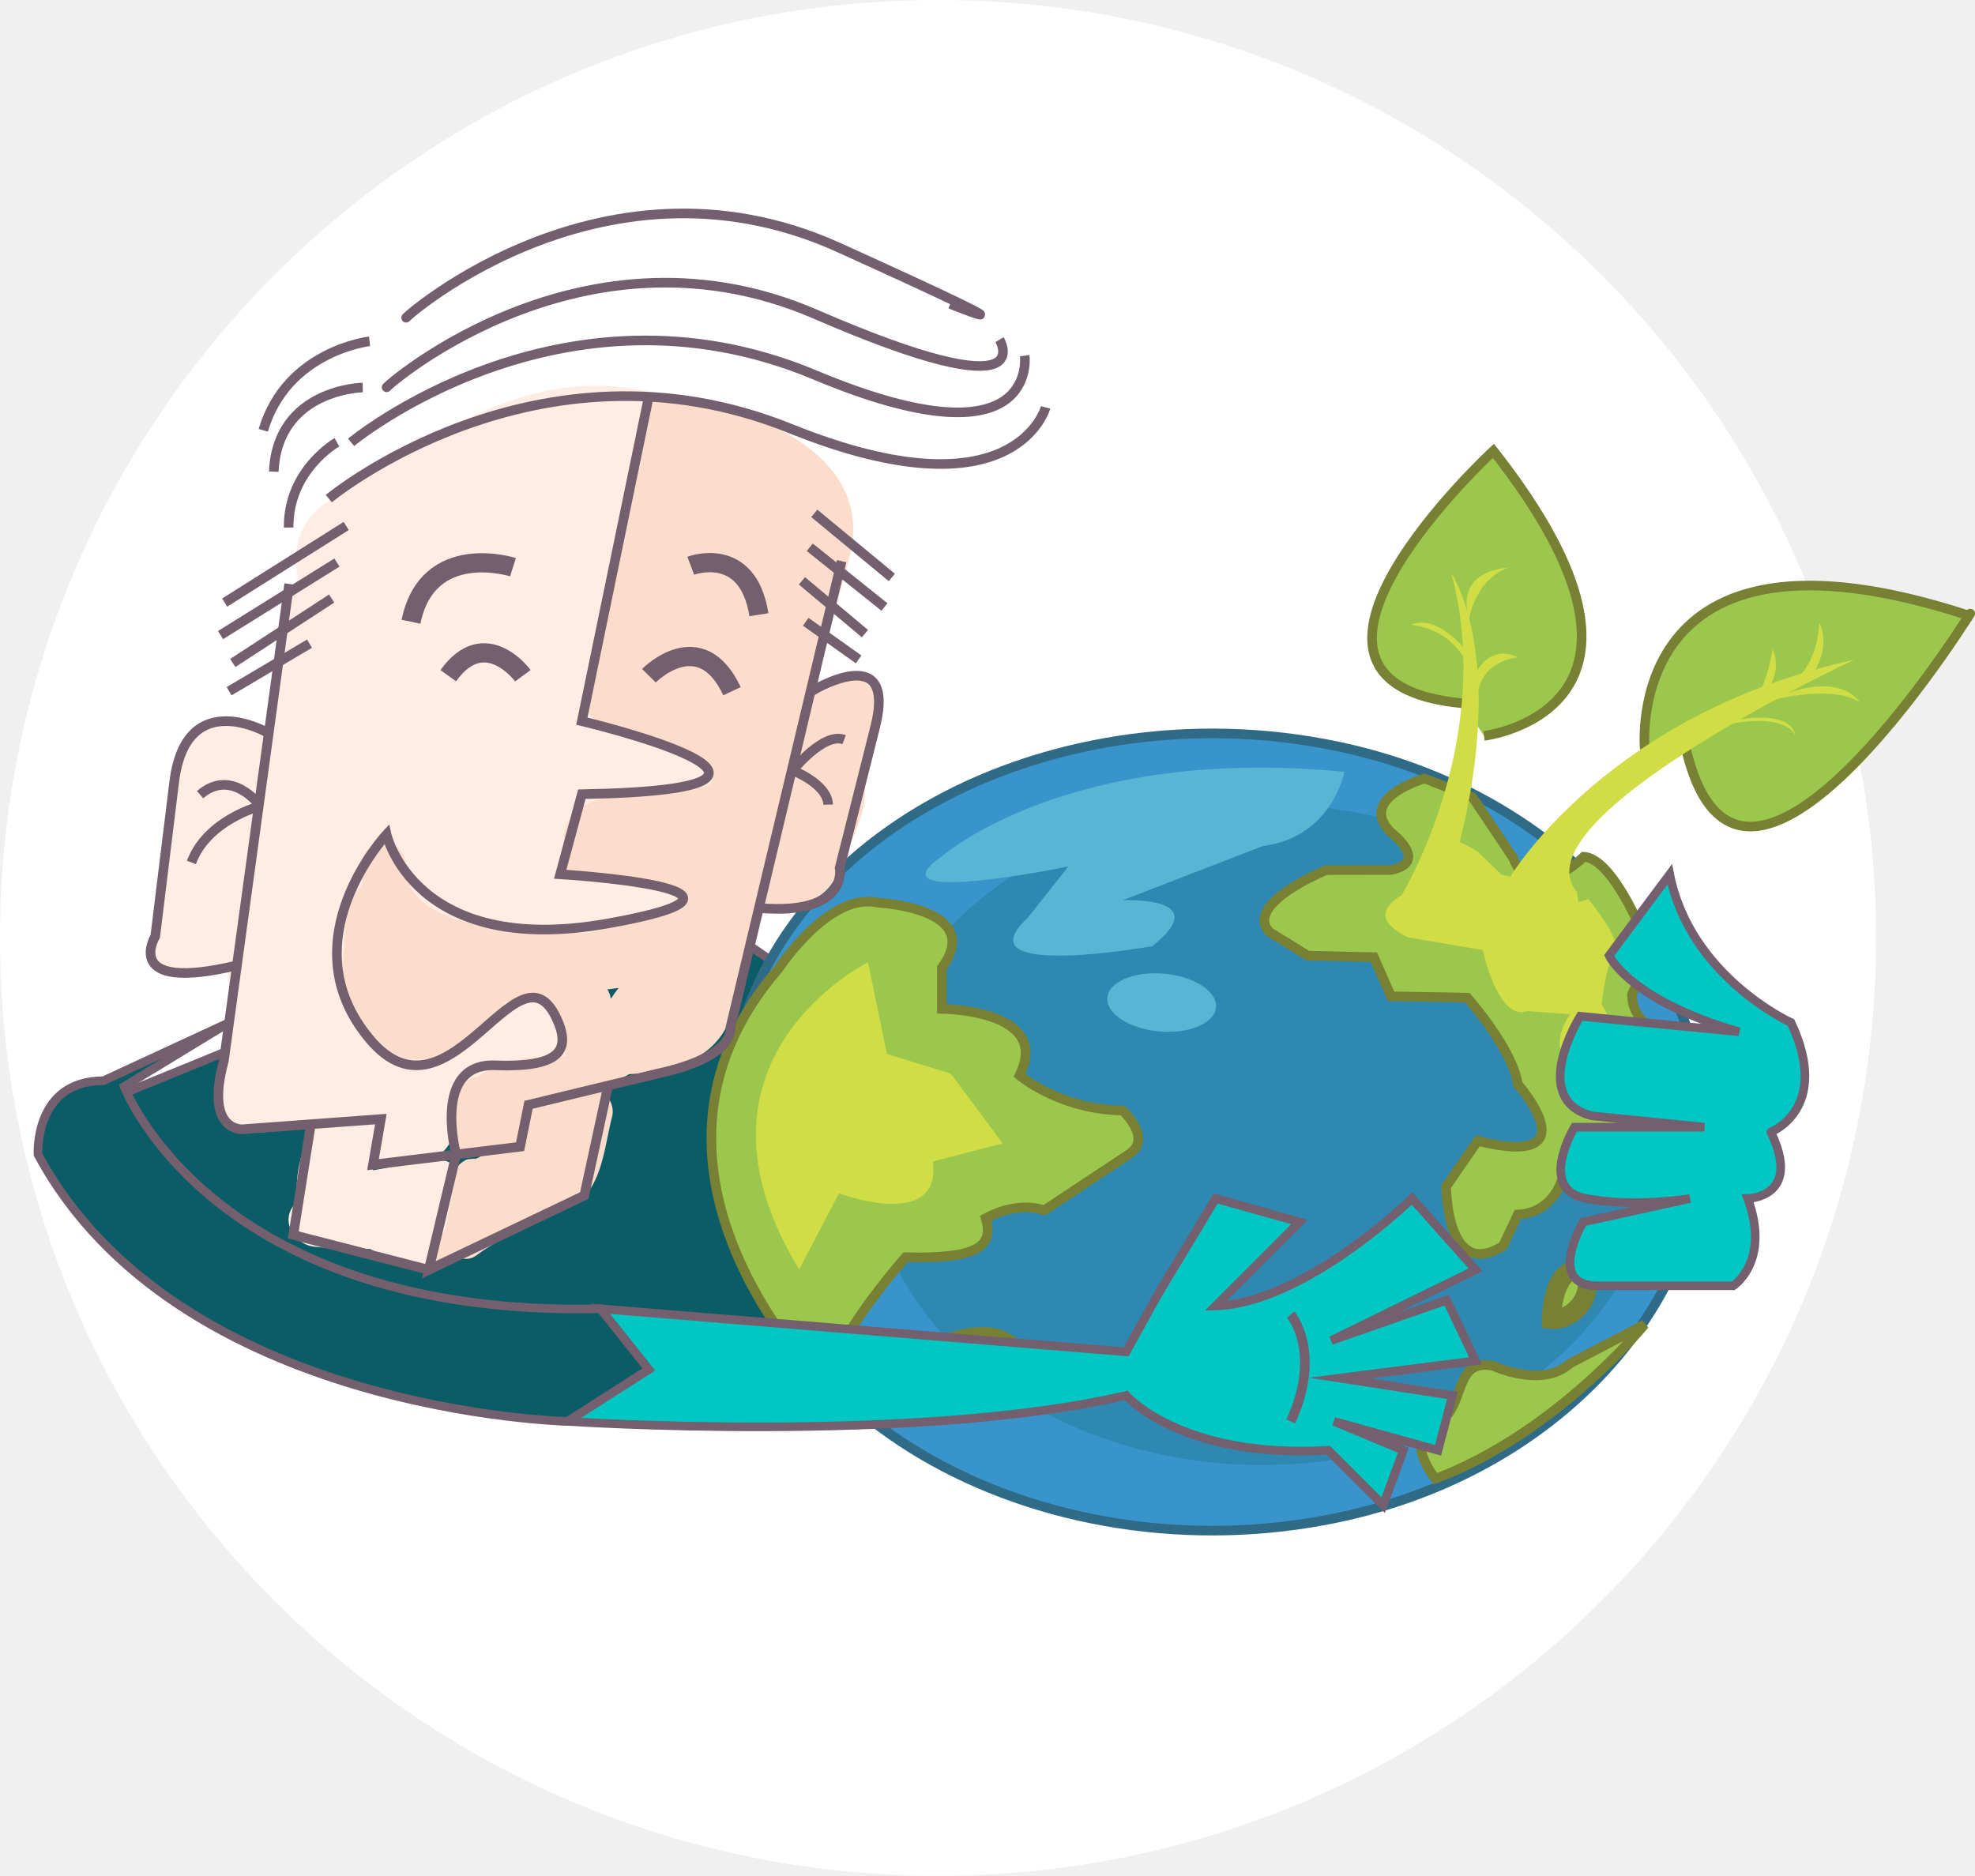
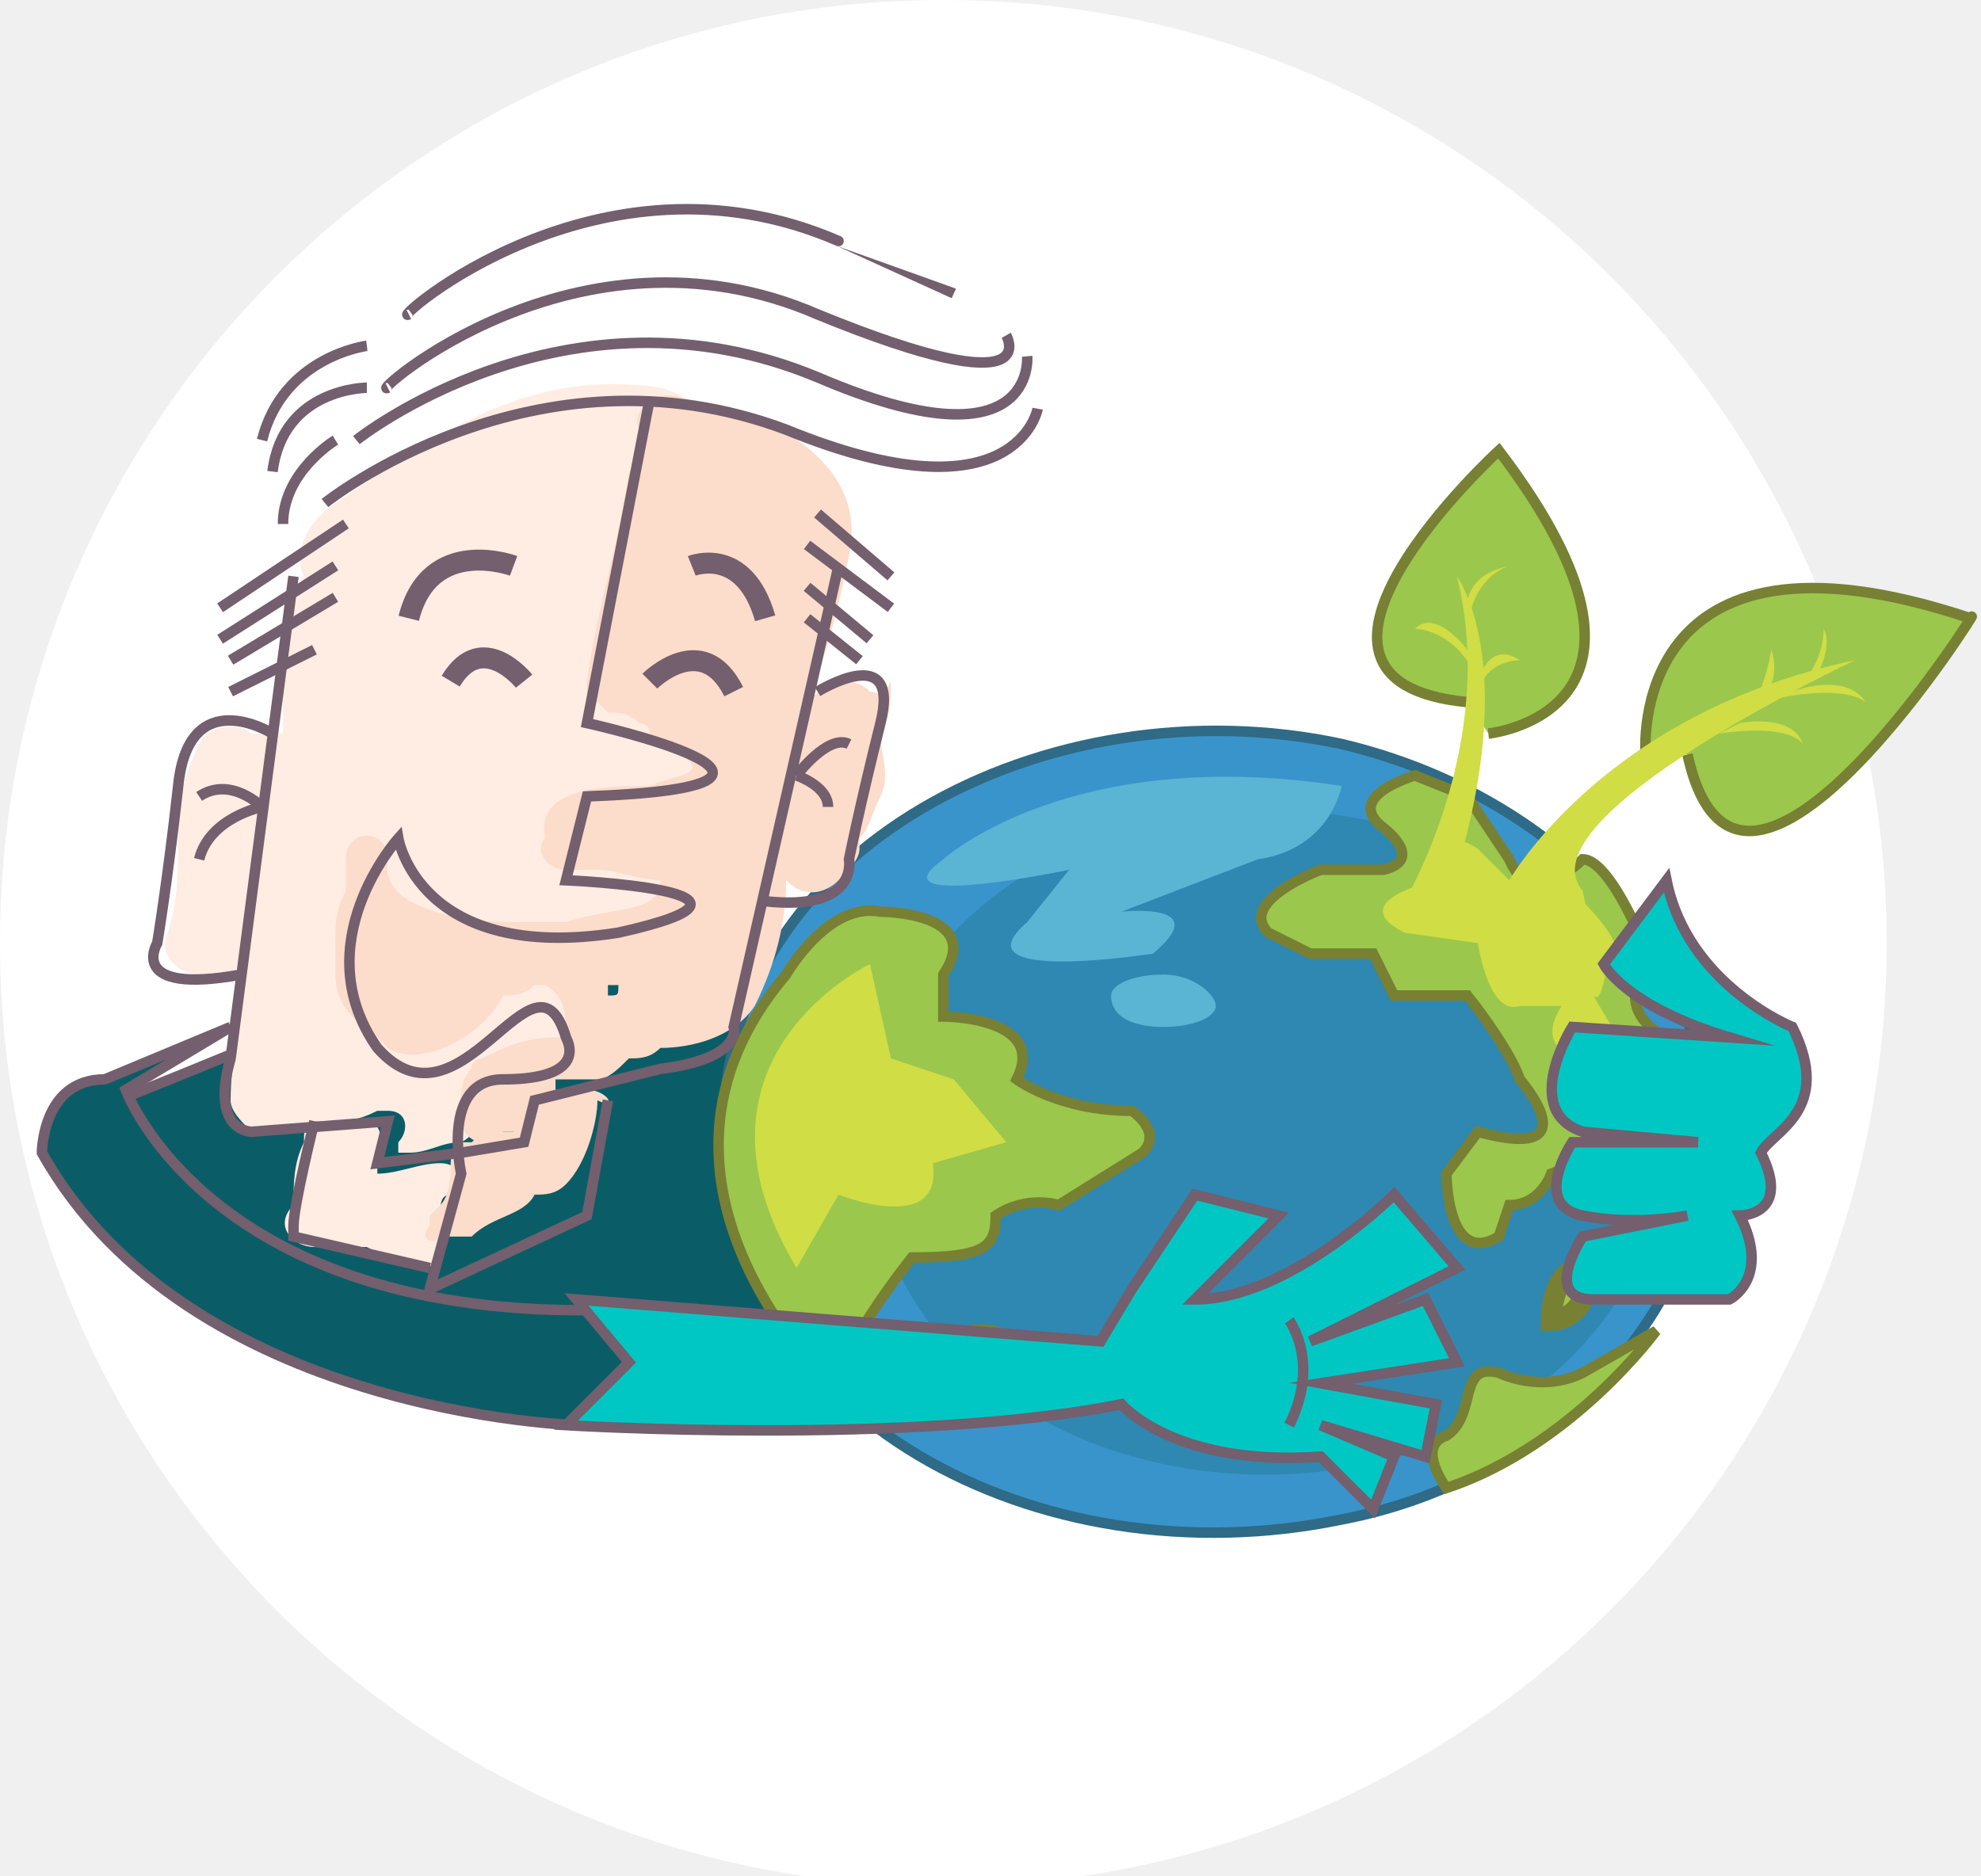
- <svg xmlns="http://www.w3.org/2000/svg" version="1.1" id="Layer_1" x="0px" y="0px" width="188.733px" height="179.274px" viewBox="0 0 188.733 179.274" enable-background="new 0 0 188.733 179.274" xml:space="preserve">
-   <g>
-     <circle fill="#FFFFFF" cx="89.637" cy="89.638" r="89.637" />
-     <g>
-       <path fill="#0A5D66" stroke="#735F6D" stroke-width="0.822" stroke-miterlimit="10" d="M82.655,129.199    c-1.321-2.152-3.011-33.383-3.011-33.383L62.009,83.896c0,0-50.232,20.709-56.167,23c15.399,12.958,21.722,16.106,40.561,20.532    C65.241,131.854,82.655,129.199,82.655,129.199z" />
-       <path fill="#0A5D66" stroke="#735F6D" stroke-width="0.822" stroke-miterlimit="10" d="M21.894,97.731l-10.029,6.108    c0,0,8.279,22.075,45.531,21.247l4.613,5.795l-7.76,4.967c0,0-37.329-0.799-50.618-25.51c0,0-0.405-7.051,6.26-7.051    L21.894,97.731z" />
-       <g>
-         <path fill="#3994CB" stroke="#2F6A86" stroke-width="0.918" d="M127.896,71.349c-28.09-5.935-58.504,9.667-58.504,36.844     c0,27.175,30.414,42.777,58.504,36.842c21.246-4.488,35.012-20.579,35.012-36.843C162.907,91.929,149.142,75.838,127.896,71.349z     " />
-         <path fill="#2E88B1" d="M128.909,77.526c-22.813-4.036-46.238,9.332-46.238,30.937c0,21.601,23.425,34.912,46.238,30.82     c18.06-3.239,30.153-16.828,30.153-30.916C159.063,94.28,146.969,80.721,128.909,77.526z" />
-         <g>
-           <path fill="#9BC74C" stroke="#788034" stroke-width="0.918" d="M97.425,102.781c3.133-6.31-7.42-6.362-7.42-6.362v-3.925      c4.188-5.735-6.15-6.223-6.15-6.223c-4.618-1.052-9.434,6.274-9.434,6.274c-16.914,19.525,4.815,40.386,4.815,40.386      c-0.948-3.443,7.298-12.774,7.298-12.774c6.834,0.173,8.476-1.018,7.658-3.722c3.232-1.752,5.592-0.757,5.592-0.757l8.203-5.435      c2.123-1.545-0.719-4.113-0.719-4.113C101.327,106.068,97.425,102.781,97.425,102.781z" />
-           <path fill="#9BC74C" stroke="#788034" stroke-width="0.918" d="M89.149,128.455c-2.615,4.238,5.043,4.466,9.067,2.911      C97.425,124.423,89.149,128.455,89.149,128.455z" />
-           <path fill="#D1B644" stroke="#788034" stroke-width="0.918" d="M127.896,123.39c-5.962,3.854-3.529,8.295-3.529,8.295      c2.95,1.458,6.92-3.172,6.92-3.172c3.794-1.333,2.189-3.826,2.189-3.826S131.286,121.739,127.896,123.39z" />
-           <path fill="#9BC74C" stroke="#788034" stroke-width="1.837" d="M148.259,126.089c1.779,0.195,4.369-2.088,3.086-4.742      C148.259,120.801,148.259,126.089,148.259,126.089z" />
-           <path fill="#9BC74C" stroke="#788034" stroke-width="0.918" d="M142.667,130.532c-3.958-0.741-2.451,4.195-5.494,5.566      c-3.158,1.423,0,5.232,0,5.232c11.535-4.344,19.984-14.742,19.984-14.742l-7.119,3.717      C147.355,132.741,142.667,130.532,142.667,130.532z" />
-           <path fill="#9BC74C" stroke="#788034" stroke-width="0.918" d="M161.794,100.029c0,0-5.846-1.112-5.846-4.977      c0,0,1.209-2.957,2.396-2.446c0,0-3.624-10.524-7-10.723c0,0-4.905,4.906-6.768,0.069l-3.865-5.763l-4.578-1.785      c0,0-6.525,1.864-3.201,5.163c0,0,3.723,2.816,0,3.578l-6.197,0.011c0,0-7.936,3.229-5.42,5.918l3.649,2.258l6.321,0.149      l1.646,3.739l7.283,0.13c0,0,4.359,4.928,4.83,8.272c0,0,7.156,8.135-3.84,5.418l-3.006,4.35c0,0,0,9.1,5.427,5.693l1.419-3.003      c3.213-0.161,4.107-3.037,4.107-3.037l5.153-2.118l2.449-3.504c-0.401-3.086,1.589-4.173,2.757,1.899      c0,0,3.025-1.868,3.395-3.339C162.907,107.088,163.274,100.85,161.794,100.029z" />
-           <path fill="#D0DD45" d="M154.307,90.998c0.825-1.07-2.532-5.064-2.532-5.064l-4.42,1.392l-6.148-5.933      c0,0-6.126-4.111-4.033,2.817c0,0-8.703,2.407-2.625,5.377l7.148,1.217c0,0,1.453,6.882,4.281,5.83l4.061,0.3      c0,0-3.139,4.282,1.736,5.296v3.577c0,0,3.768-3.04,4.174-4.57l-2.898-5.261C153.051,95.976,153.473,92.079,154.307,90.998z" />
-           <path fill="#D0DD45" d="M90.856,102.608l-6.102-1.886l-1.809-8.751c0,0-18.813,9.302-6.575,29.346l3.806-7.26      c0,0,9.828,3.664,8.973-3.052l6.672-1.724L90.856,102.608z" />
-         </g>
-         <path fill="#5AB4D4" d="M90.005,81.843c-7.059,4.917,12.084,0.972,12.084,0.972l-3.872,4.899     c-6.516,6.02,11.894,2.715,11.894,2.715c6.1-4.841-2.842-4.384-2.842-4.384l13.424-5.188c6.624-0.852,7.777-7.091,7.777-7.091     C102.089,71.184,90.005,81.843,90.005,81.843z" />
-         <path fill="#5AB4D4" d="M111.155,93.05c-2.912-0.231-5.339,0.854-5.339,2.43c0,1.576,2.427,2.976,5.339,3.122     c2.824,0.142,5.055-0.956,5.055-2.449C116.21,94.66,113.979,93.273,111.155,93.05z" />
-       </g>
-       <path fill="#FFECE3" d="M69.817,68.072c-1.541-2.469-3.742-3.646-6.366-4.644c-0.729-0.279-1.468-0.535-2.206-0.786    c0.441-4.529,2.652-9.512,5.055-12.923c1.33-1.89,1.531-3.752,1.012-5.359c0.229-2.965-1.242-5.947-5.01-6.84    C50.179,34.65,41.381,41.901,31.63,47.749c-3.039,1.823-3.804,4.793-3.145,7.455c-0.742,2.636-2.009,5.137-2.284,7.907    c-0.227,2.295-0.138,4.618-0.181,6.928c-0.289-0.036-0.586-0.063-0.898-0.065c-0.258-0.152-0.543-0.26-0.857-0.302    c-0.33-0.045-0.658-0.07-0.98-0.078c-1.461-1.074-4.039-0.609-5.035,0.979c-1.498,2.392-1.767,4.903-1.854,7.451    c-0.042,0.194-0.085,0.389-0.135,0.583c-0.03,0.118-0.05,0.232-0.067,0.347c-0.16,0.457-0.285,0.897-0.347,1.309    c-0.453,3.055-0.194,5.931-1.241,8.9c-0.775,2.196,1.205,4,3.192,4.19c0.72,0.069,1.438-0.044,2.154-0.233    c0.093-0.034,0.188-0.063,0.285-0.079c0.567-0.165,1.132-0.368,1.691-0.559c-0.074,0.395-0.131,0.791-0.192,1.187    c0.111,0.197,0.182,0.434,0.175,0.72c-0.085,3.513-1.279,7.109-1.109,10.596c0.069,1.432,0.679,2.364,1.544,3.116    c0.412,0.051,0.835,0.037,1.242-0.053c0.371,0.16,0.783,0.246,1.246,0.207c1.355-0.115,2.549-0.492,3.71-0.952    c0.262,0.069,0.539,0.118,0.844,0.124c1.778,0.039,3.499-0.213,5.202-0.567c-0.007,0.054-0.024,0.1-0.028,0.154    c-0.005,0.057-0.007,0.11-0.009,0.166c0.178-0.088,0.387-0.14,0.629-0.14c1.535,0,1.781,1.984,0.748,2.635    c0.068,0.433-0.023,0.864-0.32,1.19c0.219,0.186,0.47,0.333,0.732,0.46c0.099-0.041,0.206-0.074,0.327-0.095    c1.708-0.302,3.423-0.522,5.15-0.619c1.738-1.492,2.6-4.146,2.584-6.623c2.31,0.765,5.016,0.316,7.371-0.833    c3.91-1.912,4.168-6.403,2.279-9.642c0.271-0.22,0.531-0.459,0.773-0.721c1.67,0.705,3.525,0.935,5.442,0.547    c4.399-0.888,6.571-5.127,7.569-9.084c0.51-2.021,0.115-3.964-0.855-5.518C70.275,76.175,72.371,72.162,69.817,68.072z" />
-       <path fill="#FCDCCA" d="M83.116,65.636c-0.531-0.72-1.509-1.103-2.621-0.56c-0.461,0.227-0.871,0.466-1.252,0.714    c-0.555,0.258-1.127,0.481-1.689,0.731C78.626,62,80.042,57.643,81.2,53.143c2.371-9.214-8.229-13.878-15.834-14.907    c-1.802-1.015-4.9,0.548-4.419,3.322c0.169,0.97,0.265,1.938,0.305,2.905c-0.231,0.303-0.411,0.68-0.511,1.142    c-1.457,6.675-2.868,13.36-4.141,20.075c-0.017,0.094-0.02,0.182-0.027,0.273c-0.309,0.414-0.443,0.946-0.408,1.471    c0.004,0.059,0.008,0.116,0.015,0.175c0.005,0.036,0.013,0.07,0.02,0.106c0.019,0.104,0.044,0.205,0.075,0.305    c0.002,0.004,0.004,0.01,0.005,0.013c0.202,0.608,0.667,1.112,1.393,1.269c0.009,0.003,0.017,0.004,0.025,0.006    c0.144,0.03,0.293,0.05,0.457,0.05c0.058,0.001,0.116,0.003,0.175,0.005c0.333,0.373,0.824,0.621,1.48,0.616    c0.967-0.008,1.982,0.211,2.979,0.568c0.401,0.279,0.864,0.479,1.343,0.579c1.111,0.544,2.151,1.219,2.997,1.911    c2.703,2.21-0.785,2.479-2.751,2.512c-4.038,0.064-11.101,0.231-10.464,5.406c-0.62,1.225-0.038,3.097,1.758,3.097    c0.243,0,0.457-0.045,0.656-0.107c0.517-0.003,1.023-0.179,1.411-0.481c0.284,0.198,0.624,0.342,1.036,0.382    c2.014,0.195,3.994,0.814,5.957,1.114c-0.057,0.401-0.125,0.811-0.201,1.221c-0.093,0.089-0.164,0.206-0.236,0.323    c-0.246,0.193-0.449,0.459-0.604,0.783c-2.482,0.737-4.996,1.348-7.521,1.916c-2.158-0.023-4.172-0.18-5.08-0.192    c-3.996-0.055-12.516-1.019-12.389-6.406c0.063-2.671-4.076-2.665-4.14,0c-0.013,0.58,0.03,1.124,0.114,1.644    c-0.012,0.029-0.027,0.052-0.041,0.082c-0.047,0.125-0.09,0.253-0.136,0.38c-0.18,0.149-0.345,0.334-0.483,0.574    c-0.944,1.657-1.097,3.467-1.113,5.304c-0.121,0.927-0.171,1.865-0.114,2.821c0.128,2.173,1.313,3.853,2.731,5.417    c0.292,0.323,0.616,0.617,0.958,0.886c0.334,0.429,0.724,0.788,1.178,1.028c3.335,1.767,9.461-1.327,10.578-4.961    c0.856-0.098,1.675-0.295,2.528-0.583c0.187-0.064,0.355-0.101,0.522-0.136c0.128,0.109,0.271,0.213,0.444,0.299    c2.28,1.146,2.423,3.111,2.286,5.456c-0.002,0.05,0.006,0.093,0.006,0.141c-0.396,0.023-0.799,0.021-1.191,0.025    c-2.684,0.029-5.372,0.531-7.221,1.985c-0.108,0.012-0.216,0.016-0.328,0.039c-0.373,0.075-0.75,0.354-1.03,0.597    c-0.912,0.553-1.241,1.745-0.77,2.689c-0.013,0.054-0.028,0.107-0.041,0.161c-0.46,0.67-0.506,1.541-0.101,2.237    c0.085,0.957,0.742,1.851,1.984,1.851c0.68,0,1.186-0.271,1.519-0.67c0.554,0.05,1.106,0.104,1.655,0.183    c1.656,0.241,2.799-0.883,2.547-2.545c-0.117-0.77-0.186-1.547-0.27-2.319c1.443-0.148,3.021-0.04,4.025-0.163    c1.237-0.153,2.161-0.713,2.784-1.547c0.888-0.039,1.755-0.31,2.532-0.809c3.416-0.12,7.385-1.098,9.139-4.217    c2.092-3.721,2.521-7.998,3.174-12.148c2.052,1.818,3.967,1.076,5.496-0.438c1.038-0.548,1.889-1.58,2.487-3.104    c0.134-0.342,0.239-0.698,0.327-1.062c0.59-1.165,1.105-2.378,1.516-3.592c0.59-1.743,0.414-3.639,0.232-5.528    c0.5-1.591,1.047-3.171,1.462-4.744C84.212,66.835,83.782,66.065,83.116,65.636z M58.382,95.451    c-0.033-0.123-0.057-0.247-0.095-0.371c-0.062-0.199-0.146-0.367-0.241-0.523c0.356-0.041,0.713-0.082,1.066-0.135    C58.849,94.758,58.608,95.102,58.382,95.451z" />
-       <path fill="#FFECE3" d="M41.804,110.876c-2.076,0.192-4.117,0.612-6.168,0.973c0.103-0.714,0.22-1.424,0.247-2.142    c0.368-0.254,0.53-0.714,0.489-1.155c0.892-1.002-0.753-2.513-1.93-1.589c-0.163,0.128-0.298,0.271-0.438,0.411    c-1.174-0.086-2.34-0.255-3.514-0.36c-1.197-0.107-1.488,1.261-0.893,2.013c-0.011,0.016-0.025,0.026-0.036,0.042    c-1.201,1.616-1.206,3.835-1.284,5.896c-1.608,1.631-0.218,3.988,1.8,4.19c1.766,0.178,3.533,0.22,5.301,0.216    c1.613,0.982,3.378,1.612,5.461,1.578c1.678-0.028,2.468-1.406,2.387-2.705c0.383-0.592,0.508-1.348,0.357-2.044    c0.277-0.755,0.477-1.515,0.615-2.18C44.503,112.571,43.509,110.719,41.804,110.876z" />
-       <path fill="#FCDCCA" d="M56.498,104.115c-0.628,0.078-1.259,0.17-1.865,0.322c-0.183-0.07-0.385-0.114-0.618-0.114    c-0.493,0-0.869,0.18-1.133,0.452c-0.458,0.033-0.914,0.093-1.363,0.197c-0.145,0.033-0.256,0.098-0.345,0.176    c-0.522,0.282-0.894,0.827-0.884,1.45c0.01,0.647,0.129,1.271,0.344,1.864c-0.25,0.457-0.547,0.864-0.977,1.129    c-0.098,0.062-0.205,0.104-0.307,0.158c-0.213-0.014-0.428-0.01-0.646,0.027c-1.076,0.182-2.25,0.441-3.231,0.979    c-0.053-0.004-0.096-0.019-0.15-0.019c-0.121,0-0.227,0.024-0.337,0.04c-0.237-0.02-0.479,0.041-0.655,0.198    c-0.849,0.461-1.158,1.512-0.93,2.408c-0.42,1.372-0.467,2.892-0.902,4.254c-0.006,0.019-0.007,0.037-0.012,0.056    c-0.387,0.192-0.596,0.581-0.632,0.988c-0.304,0.146-0.438,0.471-0.427,0.788c-0.639,0.57,0.125,1.75,1.001,1.296    c0.271-0.142,0.523-0.309,0.778-0.471c0.145-0.07,0.283-0.152,0.425-0.23c0.591,0.325,1.299,0.375,1.907-0.089    c2.048-1.568,4.568-2.39,6.401-4.227c1.193-0.167,2.401-0.341,3.325-0.948c2.293-1.507,2.574-5.655,3.227-8.066    C58.812,105.562,57.866,103.944,56.498,104.115z" />
-       <g>
-         <g>
-           <g>
-             <path fill="none" stroke="#735F6D" stroke-width="0.918" stroke-miterlimit="10" d="M84.362,37.129" />
-             <path fill="none" stroke="#735F6D" stroke-width="0.918" stroke-miterlimit="10" d="M80.427,53.632L69.803,98.193       c0,0,0.608,2.789-6.978,4.418l-12.316,2.978l-0.808,4.006l-6.109,0.744" />
-             <path fill="none" stroke="#735F6D" stroke-width="0.918" stroke-miterlimit="10" d="M43.592,110.339l-7.948,0.969l0.751-4.354       l-13.228,0.975c0,0-3.629,0.227-1.776-6.53l6.242-45.588" />
-             <path fill="none" stroke="#735F6D" stroke-width="0.918" stroke-miterlimit="10" d="M25.679,70.085       c0,0-7.889-4.657-9.033,4.657c-1.104,8.986-1.812,14.75-1.812,14.75s-3.263,5.425,7.808,2.771" />
-             <path fill="none" stroke="#735F6D" stroke-width="0.918" stroke-miterlimit="10" d="M77.528,66.079c0,0,8.24-5.06,6.105,3.405       c-2.064,8.195-3.394,13.468-3.394,13.468s0.932,4.555-7.697,3.835" />
-             <path fill="none" stroke="#735F6D" stroke-width="0.918" stroke-miterlimit="10" d="M75.752,73.63       c0,0,2.954-3.695,4.917-2.936" />
-             <path fill="none" stroke="#735F6D" stroke-width="0.918" stroke-miterlimit="10" d="M75.752,73.63c0,0,3.34,1.304,3.385,3.271       " />
-             <path fill="none" stroke="#735F6D" stroke-width="0.918" stroke-miterlimit="10" d="M24.669,76.8c0,0-2.609-3.378-5.549-0.852       " />
-             <path fill="none" stroke="#735F6D" stroke-width="0.918" stroke-miterlimit="10" d="M24.761,77.075       c0,0-4.979,1.308-6.469,5.351" />
-             <path fill="none" stroke="#735F6D" stroke-width="0.918" stroke-miterlimit="10" d="M62.009,37.859l-6.406,31.062       c0,0,27.316,6.497,0,6.984l-2.07,7.653c0,0,23.098,1.388,4.581,4.698c-18.517,3.313-21.175-8.506-21.175-8.506       s-9.492,10.162-1.623,19.544c7.869,9.383,14.612-11.167,18.217-1.103c0.689,2.207-0.125,3.854-6.209,3.627       c-6.083-0.229-3.731,8.52-3.731,8.52l-2.62,11.024l14.861-7.095l2.28-10.518" />
-             <path fill="none" stroke="#735F6D" stroke-width="0.918" stroke-miterlimit="10" d="M40.972,121.363l-12.947-3.333       c0,0,0.044-0.272,0.117-0.73c0.37-2.333,1.519-9.571,1.519-9.571" />
-             <line fill="none" stroke="#735F6D" stroke-width="0.918" stroke-miterlimit="10" x1="33.081" y1="50.271" x2="21.472" y2="57.589" />
-             <line fill="none" stroke="#735F6D" stroke-width="0.918" stroke-miterlimit="10" x1="32.198" y1="53.765" x2="21.074" y2="60.699" />
-             <line fill="none" stroke="#735F6D" stroke-width="0.918" stroke-miterlimit="10" x1="31.692" y1="57.203" x2="22.246" y2="63.362" />
-             <line fill="none" stroke="#735F6D" stroke-width="0.918" stroke-miterlimit="10" x1="29.577" y1="61.517" x2="21.894" y2="66.061" />
-             <line fill="none" stroke="#735F6D" stroke-width="0.918" stroke-miterlimit="10" x1="77.813" y1="49.064" x2="85.224" y2="55.189" />
-             <line fill="none" stroke="#735F6D" stroke-width="0.918" stroke-miterlimit="10" x1="77.379" y1="52.305" x2="84.522" y2="58.014" />
-             <line fill="none" stroke="#735F6D" stroke-width="0.918" stroke-miterlimit="10" x1="76.634" y1="55.514" x2="82.655" y2="60.556" />
-             <line fill="none" stroke="#735F6D" stroke-width="0.918" stroke-miterlimit="10" x1="76.997" y1="59.424" x2="82.05" y2="63.021" />
-             <path fill="none" stroke="#735F6D" stroke-width="0.918" stroke-miterlimit="10" d="M31.42,47.654       c0,0,19.861-16.465,44.096-6.7c21.539,8.678,24.404-2.021,24.404-2.021" />
-             <path fill="none" stroke="#735F6D" stroke-width="0.918" stroke-miterlimit="10" d="M97.92,33.991       c0,0,1.491,10.862-20.069,1.837c-24.277-10.164-44.302,6.446-44.302,6.446" />
-             <path fill="none" stroke="#735F6D" stroke-width="0.918" stroke-miterlimit="10" d="M37.045,36.941       c-1.72,1.427,17.692-16.969,40.911-6.897c21.811,9.461,17.559,2.416,17.559,2.416" />
-             <path fill="none" stroke="#735F6D" stroke-width="0.918" stroke-miterlimit="10" d="M38.912,30.291       c-1.738,1.444,17.899-17.205,41.238-6.633c21.896,9.919,10.659,5.389,10.659,5.389" />
-             <path fill="none" stroke="#735F6D" stroke-width="0.918" stroke-miterlimit="10" d="M32.198,42.268       c0,0-4.667,2.636-4.615,8.152" />
-             <path fill="none" stroke="#735F6D" stroke-width="0.918" stroke-miterlimit="10" d="M34.665,37.036       c0,0-8.155,0.137-8.502,8.042" />
-             <path fill="none" stroke="#735F6D" stroke-width="0.918" stroke-miterlimit="10" d="M35.315,32.619       c0,0-7.918,0.896-10.158,8.511" />
-           </g>
-           <path fill="none" stroke="#735F6D" stroke-width="1.837" stroke-miterlimit="10" d="M49.968,64.579c0,0-3.615-4.915-7.131,0" />
-           <path fill="none" stroke="#735F6D" stroke-width="1.837" stroke-miterlimit="10" d="M62.009,64.579      c0,0,4.906-4.986,7.941,1.481" />
-           <path fill="none" stroke="#735F6D" stroke-width="1.837" stroke-miterlimit="10" d="M49.021,54.208      c0,0-8.135-2.608-9.746,5.212" />
-           <path fill="none" stroke="#735F6D" stroke-width="1.837" stroke-miterlimit="10" d="M66.01,54.069c0,0,5.452-2.059,6.511,4.68" />
-         </g>
-         <path fill="#00C7C4" stroke="#735F6D" stroke-width="0.822" stroke-miterlimit="10" d="M54.249,135.849     c0,0,33.224,2.208,53.367-2.482c0,0,5.243,6.069,19.316,5.242l5.242,5.243l1.933-5.243l-6.624-2.76l9.936,2.76l1.379-5.242     l-10.762-1.656l12.97-1.655l-2.76-5.795l-11.037,3.863l13.797-6.76l-6.071-6.816c0,0-10.21,9.988-18.764,10.265l8.002-8.021     l-8.002-2.244l-5.52,9.16l-3.035,5.492l-50.221-4.112l4.613,5.795L54.249,135.849z" />
-         <path fill="none" stroke="#735F6D" stroke-width="0.918" stroke-miterlimit="10" d="M123.345,125.639c0,0,3.036,3.588,0,10.21" />
-       </g>
-       <path fill="#00C7C4" stroke="#735F6D" stroke-width="0.822" stroke-miterlimit="10" d="M171.153,97.731    c0,0-9.658-4.376-11.59-14.173l-5.795,7.774c0,0,1.932,4.262,12.418,7.28l-15.178-1.486c0,0-4.967,7.908,1.104,9.519l10.763,1.083    h-12.417c0,0-3.588,5.936,1.104,6.818c4.691,0.883,9.934,0,9.934,0l-10.21,2.244c0,0-3.587,6.104,1.38,6.097    c4.967-0.008,12.969,0,12.969,0s3.588-2.325,1.38-8.341c0,0,5.243-0.072,2.208-6.355    C169.222,108.191,175.017,105.973,171.153,97.731z" />
-       <path fill="#9BC74C" stroke="#788034" stroke-width="0.918" d="M157.175,71.587c0,0-2.316-23.664,30.982-12.751    c1.967-3.238-21.583,36.101-27.055,12.679" />
-       <path fill="#9BC74C" stroke="#788034" stroke-width="0.918" d="M141.819,70.329c0,0,20.375-2.44,0.891-27.242    c0,0-23.981,22.124-2.967,24.129" />
-       <path fill="#D0DD45" d="M133.819,85.766c0,0,9.189-14.871,4.871-30.985c0,0,5.741,8.281,0.206,27.954l5.443,1.035    c0,0,9.326-15.61,32.843-20.717c0,0-32.486,15.193-26.477,22.207l0.65,4.899" />
-       <path fill="#D0DD45" d="M140.317,58.812c0,0-1.4-4.087,3.854-4.572c0,0-3.633,0.946-4.023,6.52" />
-       <path fill="#D0DD45" d="M140.148,62.207c0,0-2.832-3.622-5.316-2.483c0,0,4.45,0.207,5.795,4.863" />
-       <path fill="#D0DD45" d="M140.626,65.207c0,0,1.242-3.932,4.449-2.379c0,0-3.912,0.184-3.945,4.346" />
-       <path fill="#D0DD45" d="M173.118,64.587c0,0,1.967-2.616,0.725-5.085c0,0,0,4.774-3.52,6.223" />
-       <path fill="#D0DD45" d="M170.851,66.246c0,0,4.832-1.961,6.924,0.928c0,0-2.059-1.99-9.52,0" />
-       <path fill="#D0DD45" d="M168.255,66.76c0,0,2.276-2.188,1.139-4.715c0,0-0.959,6.217-3.416,5.956" />
-       <path fill="#D0DD45" d="M165.978,68.803c0,0,5.174-1.063,5.588,1.52c0,0-0.689-2.493-7.553-0.868" />
-     </g>
-   </g>
+ <svg xmlns="http://www.w3.org/2000/svg" version="1" x="0" y="0" width="189" height="179" viewBox="0 0 189 179" enable-background="new 0 0 188.733 179.274" xml:space="preserve">
+   <circle fill="#FFFFFF" cx="90" cy="90" r="90" />
+   <path fill="#0A5D66" stroke="#735F6D" stroke-width="1" stroke-miterlimit="10" d="M83 129c-1-2-3-33-3-33L62 84c0 0-50 21-56 23 15 13 22 16 41 21C65 132 83 129 83 129z" />
+   <path fill="#0A5D66" stroke="#735F6D" stroke-width="1" stroke-miterlimit="10" d="M22 98l-10 6c0 0 8 22 46 21l5 6 -8 5c0 0-37-1-51-26 0 0 0-7 6-7L22 98z" />
+   <path fill="#3994CB" stroke="#2F6A86" stroke-width="1" d="M128 71c-28-6-59 10-59 37 0 27 30 43 59 37 21-4 35-21 35-37C163 92 149 76 128 71z" />
+   <path fill="#2E88B1" d="M129 78c-23-4-46 9-46 31 0 22 23 35 46 31 18-3 30-17 30-31C159 94 147 81 129 78z" />
+   <path fill="#9BC74C" stroke="#788034" stroke-width="1" d="M97 103c3-6-7-6-7-6v-4c4-6-6-6-6-6 -5-1-9 6-9 6 -17 20 5 40 5 40 -1-3 7-13 7-13 7 0 8-1 8-4 3-2 6-1 6-1l8-5c2-2-1-4-1-4C101 106 97 103 97 103z" />
+   <path fill="#9BC74C" stroke="#788034" stroke-width="1" d="M89 128c-3 4 5 4 9 3C97 124 89 128 89 128z" />
+   <path fill="#D1B644" stroke="#788034" stroke-width="1" d="M128 123c-6 4-4 8-4 8 3 1 7-3 7-3 4-1 2-4 2-4S131 122 128 123z" />
+   <path fill="#9BC74C" stroke="#788034" stroke-width="2" d="M148 126c2 0 4-2 3-5C148 121 148 126 148 126z" />
+   <path fill="#9BC74C" stroke="#788034" stroke-width="1" d="M143 131c-4-1-2 4-5 6 -3 1 0 5 0 5 12-4 20-15 20-15l-7 4C147 133 143 131 143 131z" />
+   <path fill="#9BC74C" stroke="#788034" stroke-width="1" d="M162 100c0 0-6-1-6-5 0 0 1-3 2-2 0 0-4-11-7-11 0 0-5 5-7 0l-4-6 -5-2c0 0-7 2-3 5 0 0 4 3 0 4l-6 0c0 0-8 3-5 6l4 2 6 0 2 4 7 0c0 0 4 5 5 8 0 0 7 8-4 5l-3 4c0 0 0 9 5 6l1-3c3 0 4-3 4-3l5-2 2-4c0-3 2-4 3 2 0 0 3-2 3-3C163 107 163 101 162 100z" />
+   <path fill="#D0DD45" d="M154 91c1-1-3-5-3-5l-4 1 -6-6c0 0-6-4-4 3 0 0-9 2-3 5l7 1c0 0 1 7 4 6l4 0c0 0-3 4 2 5v4c0 0 4-3 4-5l-3-5C153 96 153 92 154 91z" />
+   <path fill="#D0DD45" d="M91 103l-6-2 -2-9c0 0-19 9-7 29l4-7c0 0 10 4 9-3l7-2L91 103z" />
+   <path fill="#5AB4D4" d="M90 82c-7 5 12 1 12 1l-4 5c-7 6 12 3 12 3 6-5-3-4-3-4l13-5c7-1 8-7 8-7C102 71 90 82 90 82z" />
+   <path fill="#5AB4D4" d="M111 93c-3 0-5 1-5 2 0 2 2 3 5 3 3 0 5-1 5-2C116 95 114 93 111 93z" />
+   <path fill="#FFECE3" d="M70 68c-2-2-4-4-6-5 -1 0-1-1-2-1 0-5 3-10 5-13 1-2 2-4 1-5 0-3-1-6-5-7C50 35 41 42 32 48c-3 2-4 5-3 7 -1 3-2 5-2 8 0 2 0 5 0 7 0 0-1 0-1 0 0 0-1 0-1 0 0 0-1 0-1 0 -1-1-4-1-5 1 -1 2-2 5-2 7 0 0 0 0 0 1 0 0 0 0 0 0 0 0 0 1 0 1 0 3 0 6-1 9 -1 2 1 4 3 4 1 0 1 0 2 0 0 0 0 0 0 0 1 0 1 0 2-1 0 0 0 1 0 1 0 0 0 0 0 1 0 4-1 7-1 11 0 1 1 2 2 3 0 0 1 0 1 0 0 0 1 0 1 0 1 0 3 0 4-1 0 0 1 0 1 0 2 0 3 0 5-1 0 0 0 0 0 0 0 0 0 0 0 0 0 0 0 0 1 0 2 0 2 2 1 3 0 0 0 1 0 1 0 0 0 0 1 0 0 0 0 0 0 0 2 0 3-1 5-1 2-1 3-4 3-7 2 1 5 0 7-1 4-2 4-6 2-10 0 0 1 0 1-1 2 1 4 1 5 1 4-1 7-5 8-9 1-2 0-4-1-6C70 76 72 72 70 68z" />
+   <path fill="#FCDCCA" d="M83 66c-1-1-2-1-3-1 0 0-1 0-1 1 -1 0-1 0-2 1C79 62 80 58 81 53c2-9-8-14-16-15 -2-1-5 1-4 3 0 1 0 2 0 3 0 0 0 1-1 1 -1 7-3 13-4 20 0 0 0 0 0 0 0 0 0 1 0 1 0 0 0 0 0 0 0 0 0 0 0 0 0 0 0 0 0 0 0 0 0 0 0 0 0 1 1 1 1 1 0 0 0 0 0 0 0 0 0 0 0 0 0 0 0 0 0 0 0 0 1 1 1 1 1 0 2 0 3 1 0 0 1 0 1 1 1 1 2 1 3 2 3 2-1 2-3 3 -4 0-11 0-10 5 -1 1 0 3 2 3 0 0 0 0 1 0 1 0 1 0 1 0 0 0 1 0 1 0 2 0 4 1 6 1 0 0 0 1 0 1 0 0 0 0 0 0 0 0 0 0-1 1 -2 1-5 1-8 2 -2 0-4 0-5 0 -4 0-13-1-12-6 0-3-4-3-4 0 0 1 0 1 0 2 0 0 0 0 0 0 0 0 0 0 0 0 0 0 0 0 0 1 -1 2-1 3-1 5 0 1 0 2 0 3 0 2 1 4 3 5 0 0 1 1 1 1 0 0 1 1 1 1 3 2 9-1 11-5 1 0 2 0 3-1 0 0 0 0 1 0 0 0 0 0 0 0 2 1 2 3 2 5 0 0 0 0 0 0 0 0-1 0-1 0 -3 0-5 1-7 2 0 0 0 0 0 0 0 0-1 0-1 1 -1 1-1 2-1 3 0 0 0 0 0 0 0 1-1 2 0 2 0 1 1 2 2 2 1 0 1 0 2-1 1 0 1 0 2 0 2 0 3-1 3-3 0-1 0-2 0-2 1 0 3 0 4 0 1 0 2-1 3-2 1 0 2 0 3-1 3 0 7-1 9-4 2-4 3-8 3-12 2 2 4 1 5 0 1-1 2-2 2-3 0 0 0-1 0-1 1-1 1-2 2-4 1-2 0-4 0-6 1-2 1-3 1-5C84 67 84 66 83 66zM58 95c0 0 0 0 0 0 0 0 0 0 0-1 0 0 1 0 1 0C59 95 59 95 58 95z" />
+   <path fill="#FFECE3" d="M42 111c-2 0-4 1-6 1 0-1 0-1 0-2 0 0 1-1 0-1 1-1-1-3-2-2 0 0 0 0 0 0 -1 0-2 0-4 0 -1 0-1 1-1 2 0 0 0 0 0 0 -1 2-1 4-1 6 -2 2 0 4 2 4 2 0 4 0 5 0 2 1 3 2 5 2 2 0 2-1 2-3 0-1 1-1 0-2 0-1 0-2 1-2C45 113 44 111 42 111z" />
+   <path fill="#FCDCCA" d="M56 104c-1 0-1 0-2 0 0 0 0 0-1 0 0 0-1 0-1 0 0 0-1 0-1 0 0 0 0 0 0 0 -1 0-1 1-1 1 0 1 0 1 0 2 0 0-1 1-1 1 0 0 0 0 0 0 0 0 0 0-1 0 -1 0-2 0-3 1 0 0 0 0 0 0 0 0 0 0 0 0 0 0 0 0-1 0 -1 0-1 2-1 2 0 1 0 3-1 4 0 0 0 0 0 0 0 0-1 1-1 1 0 0 0 0 0 1 -1 1 0 2 1 1 0 0 1 0 1 0 0 0 0 0 0 0 1 0 1 0 2 0 2-2 5-2 6-4 1 0 2 0 3-1 2-2 3-6 3-8C59 106 58 104 56 104z" />
+   <path fill="none" stroke="#735F6D" stroke-width="1" stroke-miterlimit="10" d="M84 37" />
+   <path fill="none" stroke="#735F6D" stroke-width="1" stroke-miterlimit="10" d="M80 54L70 98c0 0 1 3-7 4l-12 3 -1 4 -6 1" />
+   <path fill="none" stroke="#735F6D" stroke-width="1" stroke-miterlimit="10" d="M44 110l-8 1 1-4 -13 1c0 0-4 0-2-7l6-46" />
+   <path fill="none" stroke="#735F6D" stroke-width="1" stroke-miterlimit="10" d="M26 70c0 0-8-5-9 5 -1 9-2 15-2 15s-3 5 8 3" />
+   <path fill="none" stroke="#735F6D" stroke-width="1" stroke-miterlimit="10" d="M78 66c0 0 8-5 6 3 -2 8-3 13-3 13s1 5-8 4" />
+   <path fill="none" stroke="#735F6D" stroke-width="1" stroke-miterlimit="10" d="M76 74c0 0 3-4 5-3" />
+   <path fill="none" stroke="#735F6D" stroke-width="1" stroke-miterlimit="10" d="M76 74c0 0 3 1 3 3" />
+   <path fill="none" stroke="#735F6D" stroke-width="1" stroke-miterlimit="10" d="M25 77c0 0-3-3-6-1" />
+   <path fill="none" stroke="#735F6D" stroke-width="1" stroke-miterlimit="10" d="M25 77c0 0-5 1-6 5" />
+   <path fill="none" stroke="#735F6D" stroke-width="1" stroke-miterlimit="10" d="M62 38l-6 31c0 0 27 6 0 7l-2 8c0 0 23 1 5 5 -19 3-21-9-21-9s-9 10-2 20c8 9 15-11 18-1 1 2 0 4-6 4 -6 0-4 9-4 9l-3 11 15-7 2-11" />
+   <path fill="none" stroke="#735F6D" stroke-width="1" stroke-miterlimit="10" d="M41 121l-13-3c0 0 0 0 0-1 0-2 2-10 2-10" />
+   <line fill="none" stroke="#735F6D" stroke-width="1" stroke-miterlimit="10" x1="33" y1="50" x2="21" y2="58" />
+   <line fill="none" stroke="#735F6D" stroke-width="1" stroke-miterlimit="10" x1="32" y1="54" x2="21" y2="61" />
+   <line fill="none" stroke="#735F6D" stroke-width="1" stroke-miterlimit="10" x1="32" y1="57" x2="22" y2="63" />
+   <line fill="none" stroke="#735F6D" stroke-width="1" stroke-miterlimit="10" x1="30" y1="62" x2="22" y2="66" />
+   <line fill="none" stroke="#735F6D" stroke-width="1" stroke-miterlimit="10" x1="78" y1="49" x2="85" y2="55" />
+   <line fill="none" stroke="#735F6D" stroke-width="1" stroke-miterlimit="10" x1="77" y1="52" x2="85" y2="58" />
+   <line fill="none" stroke="#735F6D" stroke-width="1" stroke-miterlimit="10" x1="77" y1="56" x2="83" y2="61" />
+   <line fill="none" stroke="#735F6D" stroke-width="1" stroke-miterlimit="10" x1="77" y1="59" x2="82" y2="63" />
+   <path fill="none" stroke="#735F6D" stroke-width="1" stroke-miterlimit="10" d="M31 48c0 0 20-16 44-7 22 9 24-2 24-2" />
+   <path fill="none" stroke="#735F6D" stroke-width="1" stroke-miterlimit="10" d="M98 34c0 0 1 11-20 2 -24-10-44 6-44 6" />
+   <path fill="none" stroke="#735F6D" stroke-width="1" stroke-miterlimit="10" d="M37 37c-2 1 18-17 41-7 22 9 18 2 18 2" />
+   <path fill="none" stroke="#735F6D" stroke-width="1" stroke-miterlimit="10" d="M39 30c-2 1 18-17 41-7 22 10 11 5 11 5" />
+   <path fill="none" stroke="#735F6D" stroke-width="1" stroke-miterlimit="10" d="M32 42c0 0-5 3-5 8" />
+   <path fill="none" stroke="#735F6D" stroke-width="1" stroke-miterlimit="10" d="M35 37c0 0-8 0-9 8" />
+   <path fill="none" stroke="#735F6D" stroke-width="1" stroke-miterlimit="10" d="M35 33c0 0-8 1-10 9" />
+   <path fill="none" stroke="#735F6D" stroke-width="2" stroke-miterlimit="10" d="M50 65c0 0-4-5-7 0" />
+   <path fill="none" stroke="#735F6D" stroke-width="2" stroke-miterlimit="10" d="M62 65c0 0 5-5 8 1" />
+   <path fill="none" stroke="#735F6D" stroke-width="2" stroke-miterlimit="10" d="M49 54c0 0-8-3-10 5" />
+   <path fill="none" stroke="#735F6D" stroke-width="2" stroke-miterlimit="10" d="M66 54c0 0 5-2 7 5" />
+   <path fill="#00C7C4" stroke="#735F6D" stroke-width="1" stroke-miterlimit="10" d="M54 136c0 0 33 2 53-2 0 0 5 6 19 5l5 5 2-5 -7-3 10 3 1-5 -11-2 13-2 -3-6 -11 4 14-7 -6-7c0 0-10 10-19 10l8-8 -8-2 -6 9 -3 5 -50-4 5 6L54 136z" />
+   <path fill="none" stroke="#735F6D" stroke-width="1" stroke-miterlimit="10" d="M123 126c0 0 3 4 0 10" />
+   <path fill="#00C7C4" stroke="#735F6D" stroke-width="1" stroke-miterlimit="10" d="M171 98c0 0-10-4-12-14l-6 8c0 0 2 4 12 7l-15-1c0 0-5 8 1 10l11 1h-12c0 0-4 6 1 7 5 1 10 0 10 0l-10 2c0 0-4 6 1 6 5 0 13 0 13 0s4-2 1-8c0 0 5 0 2-6C169 108 175 106 171 98z" />
+   <path fill="#9BC74C" stroke="#788034" stroke-width="1" d="M157 72c0 0-2-24 31-13 2-3-22 36-27 13" />
+   <path fill="#9BC74C" stroke="#788034" stroke-width="1" d="M142 70c0 0 20-2 1-27 0 0-24 22-3 24" />
+   <path fill="#D0DD45" d="M134 86c0 0 9-15 5-31 0 0 6 8 0 28l5 1c0 0 9-16 33-21 0 0-32 15-26 22l1 5" />
+   <path fill="#D0DD45" d="M140 59c0 0-1-4 4-5 0 0-4 1-4 7" />
+   <path fill="#D0DD45" d="M140 62c0 0-3-4-5-2 0 0 4 0 6 5" />
+   <path fill="#D0DD45" d="M141 65c0 0 1-4 4-2 0 0-4 0-4 4" />
+   <path fill="#D0DD45" d="M173 65c0 0 2-3 1-5 0 0 0 5-4 6" />
+   <path fill="#D0DD45" d="M171 66c0 0 5-2 7 1 0 0-2-2-10 0" />
+   <path fill="#D0DD45" d="M168 67c0 0 2-2 1-5 0 0-1 6-3 6" />
+   <path fill="#D0DD45" d="M166 69c0 0 5-1 6 2 0 0-1-2-8-1" />
</svg>
